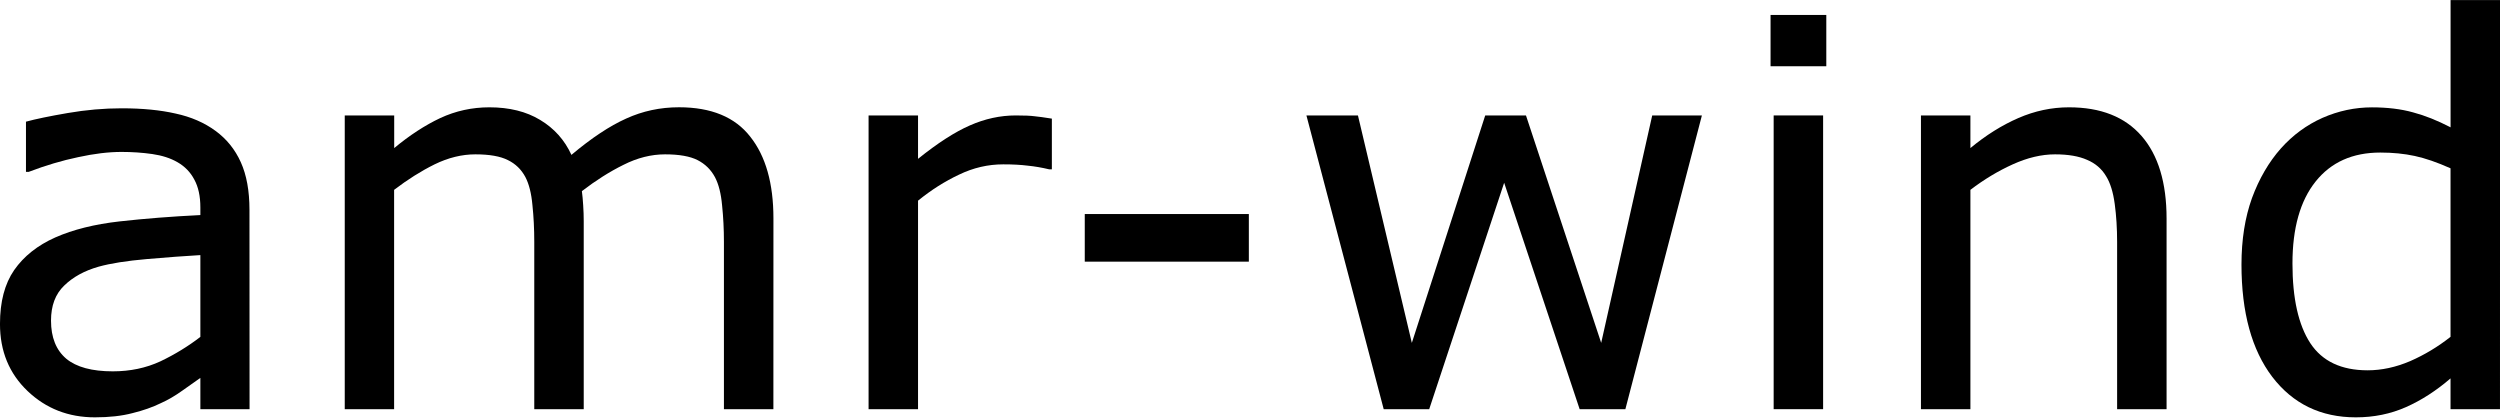
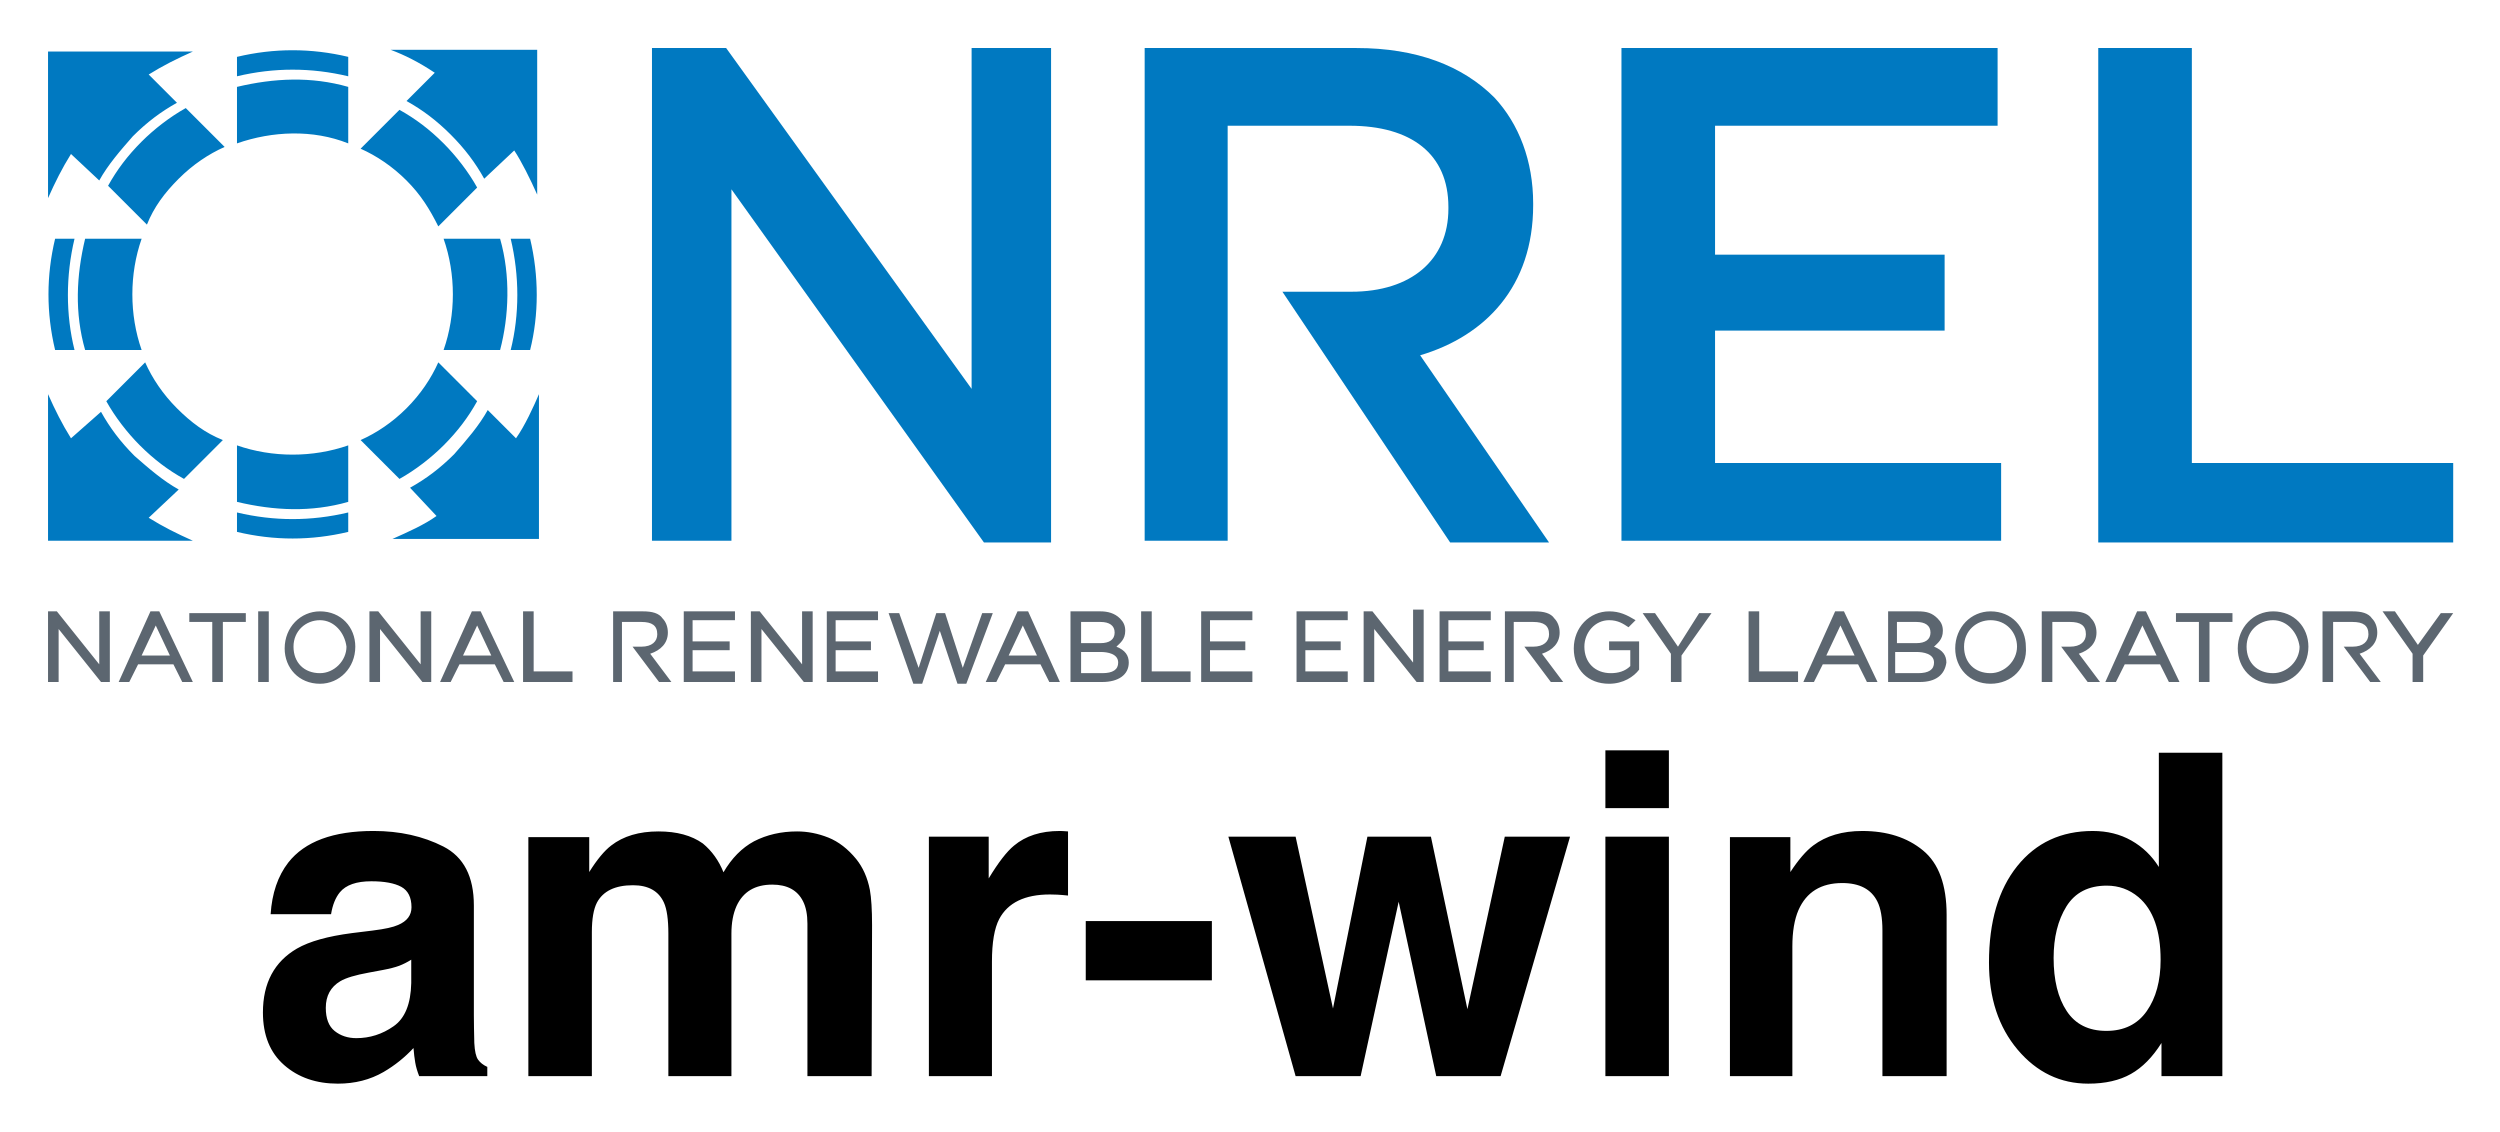
- <svg xmlns="http://www.w3.org/2000/svg" version="1.1" id="svg4" width="55.705" height="9.299">
-   <defs id="defs8" />
-   <g aria-label="amr-wind" id="text2" transform="translate(-0.609375,9.117188)">
-     <path d="M 6.17,0 H 5.074 V -0.697 Q 4.928,-0.598 4.676,-0.416 4.43,-0.24 4.195,-0.135 3.92,0 3.562,0.088 q -0.357,0.094 -0.838,0.094 -0.885,0 -1.5,-0.586 -0.615,-0.586 -0.615,-1.494 0,-0.744 0.316,-1.201 Q 1.248,-3.562 1.84,-3.826 2.438,-4.09 3.275,-4.184 q 0.838,-0.094 1.799,-0.141 v -0.17 q 0,-0.375 -0.135,-0.621 -0.129,-0.246 -0.375,-0.387 -0.234,-0.135 -0.562,-0.182 -0.328,-0.047 -0.686,-0.047 -0.434,0 -0.967,0.117 -0.533,0.111 -1.102,0.328 h -0.059 v -1.119 q 0.322,-0.088 0.932,-0.193 0.609,-0.105 1.201,-0.105 0.691,0 1.201,0.117 0.516,0.111 0.891,0.387 0.369,0.27 0.562,0.697 0.193,0.428 0.193,1.061 z M 5.074,-1.611 v -1.822 q -0.504,0.029 -1.189,0.088 -0.68,0.059 -1.078,0.17 -0.475,0.135 -0.768,0.422 -0.293,0.281 -0.293,0.779 0,0.562 0.34,0.85 0.34,0.281 1.037,0.281 0.58,0 1.061,-0.223 0.48,-0.229 0.891,-0.545 z" id="path10" />
-     <path d="m 17.842,0 h -1.102 v -3.727 q 0,-0.422 -0.041,-0.814 -0.035,-0.393 -0.158,-0.627 -0.135,-0.252 -0.387,-0.381 -0.252,-0.129 -0.727,-0.129 -0.463,0 -0.926,0.234 -0.463,0.229 -0.926,0.586 0.018,0.135 0.029,0.316 0.012,0.176 0.012,0.352 V 0 h -1.102 v -3.727 q 0,-0.434 -0.041,-0.82 -0.035,-0.393 -0.158,-0.627 -0.135,-0.252 -0.387,-0.375 -0.252,-0.129 -0.727,-0.129 -0.451,0 -0.908,0.223 -0.451,0.223 -0.902,0.568 V 0 H 8.291 v -6.545 h 1.102 v 0.727 q 0.516,-0.428 1.025,-0.668 0.516,-0.24 1.096,-0.24 0.668,0 1.131,0.281 0.469,0.281 0.697,0.779 0.668,-0.562 1.219,-0.809 0.551,-0.252 1.178,-0.252 1.078,0 1.588,0.656 0.516,0.65 0.516,1.822 z" id="path12" />
-     <path d="m 24.047,-5.344 h -0.059 q -0.246,-0.059 -0.48,-0.082 -0.229,-0.029 -0.545,-0.029 -0.51,0 -0.984,0.229 -0.475,0.223 -0.914,0.58 V 0 h -1.102 v -6.545 h 1.102 v 0.967 q 0.656,-0.527 1.154,-0.744 0.504,-0.223 1.025,-0.223 0.287,0 0.416,0.018 0.129,0.012 0.387,0.053 z" id="path14" />
-     <path d="m 28.436,-3.287 h -3.656 v -1.061 h 3.656 z" id="path16" />
-     <path d="M 38.531,-6.545 36.826,0 H 35.807 L 34.125,-5.045 32.455,0 H 31.441 L 29.719,-6.545 h 1.148 l 1.201,5.068 1.635,-5.068 h 0.908 l 1.676,5.068 1.137,-5.068 z" id="path18" />
-     <path d="m 41.303,-7.641 h -1.242 v -1.143 h 1.242 z M 41.232,0 h -1.102 v -6.545 h 1.102 z" id="path20" />
-     <path d="m 48.885,0 h -1.102 v -3.727 q 0,-0.451 -0.053,-0.844 -0.053,-0.398 -0.193,-0.621 -0.146,-0.246 -0.422,-0.363 -0.275,-0.123 -0.715,-0.123 -0.451,0 -0.943,0.223 -0.492,0.223 -0.943,0.568 V 0 h -1.102 v -6.545 h 1.102 v 0.727 q 0.516,-0.428 1.066,-0.668 0.551,-0.24 1.131,-0.24 1.061,0 1.617,0.639 0.557,0.639 0.557,1.84 z" id="path22" />
-     <path d="m 56.314,0 h -1.102 v -0.686 q -0.475,0.41 -0.99,0.639 -0.516,0.229 -1.119,0.229 -1.172,0 -1.863,-0.902 -0.686,-0.902 -0.686,-2.502 0,-0.832 0.234,-1.482 0.24,-0.65 0.645,-1.107 0.398,-0.445 0.926,-0.68 0.533,-0.234 1.102,-0.234 0.516,0 0.914,0.111 0.398,0.105 0.838,0.334 v -2.836 h 1.102 z m -1.102,-1.611 v -3.756 q -0.445,-0.199 -0.797,-0.275 -0.352,-0.076 -0.768,-0.076 -0.926,0 -1.441,0.645 -0.516,0.645 -0.516,1.828 0,1.166 0.398,1.775 0.398,0.604 1.277,0.604 0.469,0 0.949,-0.205 0.48,-0.211 0.896,-0.539 z" id="path24" />
-   </g>
+ <svg xmlns="http://www.w3.org/2000/svg" role="img" viewBox="3.78 20.28 141.57 64.07">
+   <path fill="#0079C1" fill-rule="evenodd" d="M28.5 49.5c-.7.5-1.6.9-2.5 1.3h8.3v-8.2c-.3.7-.8 1.8-1.3 2.5l-1.6-1.6c-.5.9-1.2 1.7-1.9 2.5-.8.8-1.6 1.4-2.5 1.9l1.5 1.6zm.1-8.7c-.4.9-1 1.8-1.8 2.6s-1.7 1.4-2.6 1.8l2.2 2.2c.9-.5 1.8-1.2 2.5-1.9.8-.8 1.4-1.6 1.9-2.5l-2.2-2.2zm5.2-.7c.5-2 .5-4.2 0-6.3h-1.1c.5 2.1.5 4.3 0 6.3h1.1zm-1.7 0c.5-1.9.6-4.2 0-6.3h-3.2c.7 2 .7 4.3 0 6.3h3.2zm.8-11.3c.4.6.9 1.6 1.3 2.5v-8.2h-8.3c.8.3 1.6.7 2.5 1.3L26.8 26c.9.5 1.7 1.1 2.5 1.9.8.8 1.4 1.6 1.9 2.5l1.7-1.6zm-8.7-.1c.9.4 1.8 1 2.6 1.8s1.3 1.6 1.8 2.6l2.2-2.2c-.5-.9-1.2-1.8-1.9-2.5-.8-.8-1.6-1.4-2.5-1.9l-2.2 2.2zm-.7-5.2c-2.1-.5-4.2-.5-6.3 0v1.1c2.1-.5 4.2-.5 6.3 0v-1.1zm0 1.7c-2.1-.6-4.2-.5-6.3 0v3.2c2-.7 4.3-.8 6.3 0v-3.2zM9.4 30.5c.5-.9 1.2-1.7 1.9-2.5.8-.8 1.6-1.4 2.5-1.9l-1.6-1.6c.8-.5 1.6-.9 2.5-1.3H6.5v8.3c.4-.9.8-1.7 1.3-2.5l1.6 1.5zm4.9-4.1c-.9.5-1.8 1.2-2.5 1.9-.8.8-1.4 1.6-1.9 2.5l2.2 2.2c.4-1 1-1.8 1.8-2.6s1.7-1.4 2.6-1.8l-2.2-2.2zm-5.7 7.4c-.5 2.1-.6 4.2 0 6.3h3.2c-.7-2-.7-4.3 0-6.3H8.6zm-1.7 0c-.5 2.1-.5 4.2 0 6.3H8c-.5-2-.5-4.2 0-6.3H6.9zm.9 11.3c-.5-.8-.9-1.6-1.3-2.5v8.3h8.2c-.9-.4-1.7-.8-2.5-1.3l1.7-1.6c-.9-.5-1.7-1.2-2.5-1.9-.8-.8-1.4-1.6-1.9-2.5l-1.7 1.5zm2-2.1c.5.9 1.2 1.8 1.9 2.5.8.8 1.6 1.4 2.5 1.9l2.2-2.2c-1-.4-1.8-1-2.6-1.8s-1.4-1.7-1.8-2.6L9.8 43zm7.4 2.5c2 .7 4.3.7 6.3 0v3.2c-2.1.6-4.2.5-6.3 0v-3.2zm0 3.8c2.1.5 4.2.5 6.3 0v1.1c-2.1.5-4.2.5-6.3 0v-1.1z" clip-rule="evenodd" />
+   <path fill="#0079C1" d="M40.7 23h4.2l13.9 19.3V23h4.5v28h-3.8L45.2 31v19.9h-4.5V23zm35.7 13.8h3.9c3.4 0 5.5-1.8 5.5-4.7V32c0-3-2.1-4.6-5.6-4.6h-6.9v23.5h-4.7V23h12c3.4 0 6 1 7.8 2.8 1.4 1.5 2.2 3.6 2.2 6v.1c0 4.6-2.7 7.4-6.4 8.5L91.5 51h-5.6l-9.5-14.2zM95.6 23h21.3v4.4h-16v7.3h13V39h-13v7.5h16.2v4.4H95.6V23zm27 0h5.3v23.5h14.8V51h-20.1V23z" />
+   <path fill="#5C6670" d="M9.9 58.9h-.4l-2.4-3v3h-.6v-4H7l2.4 3v-3h.6v4h-.1zm4.8 0h-.6l-.5-1h-2l-.5 1h-.6l1.8-4h.5l1.9 4zm-2.9-1.5h1.6l-.8-1.7-.8 1.7zm4.6 1.5h-.6v-3.4h-1.3V55h3.2v.5h-1.3v3.4zm2.6 0h-.6v-4h.6v4zm2.9.1c-1.2 0-2-.9-2-2 0-1.2.9-2.1 2-2.1 1.2 0 2 .9 2 2 0 1.2-.9 2.1-2 2.1zm0-3.6c-.8 0-1.5.6-1.5 1.5s.6 1.5 1.5 1.5c.8 0 1.5-.7 1.5-1.5-.1-.8-.7-1.5-1.5-1.5zm6.2 3.5h-.4l-2.4-3v3h-.6v-4h.5l2.4 3v-3h.6v4h-.1zm4.8 0h-.6l-.5-1h-2l-.5 1h-.6l1.8-4h.5l1.9 4zM30 57.4h1.6l-.8-1.7-.8 1.7zm6.2 1.5h-2.8v-4h.6v3.4h2.2v.6zm2.9 0h-.6v-4h1.7c.5 0 .9.1 1.1.4.2.2.3.5.3.8 0 .6-.4 1-1 1.2l1.2 1.6h-.7l-1.5-2h.5c.6 0 .9-.3.9-.7 0-.5-.3-.7-.9-.7H39v3.4zm50.5 0H89v-4h1.7c.5 0 .9.1 1.1.4.2.2.3.5.3.8 0 .6-.4 1-1 1.2l1.2 1.6h-.7l-1.5-2h.5c.6 0 .9-.3.9-.7 0-.5-.3-.7-.9-.7h-1.1v3.4zm30.4 0h-.6v-4h1.7c.5 0 .9.1 1.1.4.2.2.3.5.3.8 0 .6-.4 1-1 1.2l1.2 1.6h-.7l-1.5-2h.5c.6 0 .9-.3.9-.7 0-.5-.3-.7-.9-.7h-1v3.4zm15.9 0h-.6v-4h1.7c.5 0 .9.1 1.1.4.2.2.3.5.3.8 0 .6-.4 1-1 1.2l1.2 1.6h-.6l-1.5-2h.5c.6 0 .9-.3.9-.7 0-.5-.3-.7-.9-.7h-1.1v3.4zm-90.4 0h-3v-4h2.9v.5H43v1.2h2.1v.5H43v1.2h2.4v.6h.1zm4.2 0h-.4l-2.4-3v3h-.6v-4h.5l2.4 3v-3h.6v4h-.1zm3.9 0h-3v-4h2.9v.5h-2.4v1.2h2v.5h-2v1.2h2.4v.6h.1zm4.9.1H58l-1-3-1 3h-.5l-1.4-4h.6l1.1 3.1 1-3.1h.5l1 3.1 1.1-3.1h.6l-1.5 4zm5.3-.1h-.6l-.5-1h-2l-.5 1h-.6l1.8-4h.6l1.8 4zm-2.9-1.5h1.6l-.8-1.7-.8 1.7zm5.3 1.5h-1.8v-4h1.7c.4 0 .8.1 1.1.4.2.2.3.4.3.7 0 .5-.3.7-.5.9.5.2.7.5.7.9 0 .7-.6 1.1-1.5 1.1zm-1.2-.5h1.2c.6 0 .9-.2.9-.6 0-.5-.6-.6-1-.6H65v1.2zm0-1.7h1.1c.5 0 .8-.2.8-.6 0-.4-.3-.6-.8-.6H65v1.2zm6.2 2.2h-2.8v-4h.6v3.4h2.2v.6zm3.6 0h-3v-4h2.9v.5h-2.4v1.2h2v.5h-2v1.2h2.4v.6h.1zm5.4 0h-3v-4h2.9v.5h-2.4v1.2h2v.5h-2v1.2h2.4v.6h.1zm4.2 0H84l-2.4-3v3H81v-4h.5l2.3 2.9v-3h.6v4.1zm3.9 0h-3v-4h2.9v.5h-2.4v1.2h2v.5h-2v1.2h2.4v.6h.1zm6.6.1c-1.2 0-2-.8-2-2s.9-2.1 2-2.1c.6 0 1 .2 1.5.5l-.4.4c-.3-.2-.6-.4-1.1-.4-.8 0-1.4.7-1.4 1.5 0 .9.6 1.5 1.5 1.5.4 0 .8-.1 1.1-.4v-.9h-1.2v-.5h1.7v1.6c-.3.4-.9.8-1.7.8zm4.1-.1h-.6v-1.6L96.8 55h.7l1.3 1.9L100 55h.7L99 57.4v1.5zm6.6 0h-2.8v-4h.6v3.4h2.2v.6zm4.5 0h-.6l-.5-1h-2l-.5 1h-.6l1.8-4h.5l1.9 4zm-2.9-1.5h1.6l-.8-1.7-.8 1.7zm5.3 1.5h-1.8v-4h1.7c.5 0 .8.1 1.1.4.2.2.3.4.3.7 0 .5-.3.7-.5.9.5.2.7.5.7.9-.1.7-.6 1.1-1.5 1.1zm-1.3-.5h1.2c.6 0 .9-.2.9-.6 0-.5-.6-.6-1-.6h-1.2v1.2h.1zm0-1.7h1.1c.5 0 .8-.2.8-.6 0-.4-.3-.6-.8-.6h-1.1v1.2zm5.3 2.3c-1.2 0-2-.9-2-2 0-1.2.9-2.1 2-2.1 1.2 0 2 .9 2 2 .1 1.2-.8 2.1-2 2.1zm0-3.6c-.8 0-1.5.6-1.5 1.5s.6 1.5 1.5 1.5c.8 0 1.5-.7 1.5-1.5s-.6-1.5-1.5-1.5zm10.7 3.5h-.6l-.5-1h-2l-.5 1h-.6l1.8-4h.5l1.9 4zm-2.9-1.5h1.6l-.8-1.7-.8 1.7zm4.6 1.5h-.6v-3.4H127V55h3.2v.5h-1.3v3.4zm3.6.1c-1.2 0-2-.9-2-2 0-1.2.9-2.1 2-2.1 1.2 0 2 .9 2 2 0 1.2-.9 2.1-2 2.1zm0-3.6c-.8 0-1.5.6-1.5 1.5s.6 1.5 1.5 1.5c.8 0 1.5-.7 1.5-1.5-.1-.8-.7-1.5-1.5-1.5zm8.5 3.5h-.6v-1.6l-1.7-2.4h.7l1.3 1.9L142 55h.7l-1.7 2.4v1.5z" />
+   <path d="M27.068 74.627v1.32c-.025 1.186-.357 2.003-1.002 2.449-.641.449-1.345.672-2.106.672-.481 0-.892-.134-1.228-.403-.336-.269-.503-.708-.503-1.313 0-.679.273-1.182.821-1.508.322-.191.86-.35 1.603-.485l.796-.149c.4-.074.711-.156.941-.241.227-.088.453-.202.676-.343zm-2.152-1.656l-1.207.149c-1.366.177-2.403.467-3.111.874-1.285.747-1.929 1.954-1.929 3.62 0 1.285.403 2.279 1.203 2.98.8.701 1.812 1.051 3.04 1.051.963 0 1.826-.219 2.591-.662.637-.372 1.2-.825 1.692-1.355.025.308.057.58.099.821.039.241.117.499.223.771h3.858v-.524c-.234-.106-.407-.244-.524-.411-.117-.163-.188-.478-.212-.945-.014-.612-.025-1.136-.025-1.568v-6.218c0-1.635-.573-2.746-1.727-3.337-1.154-.587-2.474-.881-3.957-.881-2.283 0-3.889.595-4.827 1.791-.591.764-.92 1.738-.998 2.923h3.422c.085-.524.251-.938.499-1.242.347-.418.941-.623 1.78-.623.747 0 1.313.106 1.699.315.382.212.577.598.577 1.154 0 .457-.251.789-.757 1.005-.283.127-.754.23-1.409.311zm.188-5.673zm25.58.411c-.58-.23-1.168-.347-1.766-.347-.895 0-1.709.184-2.438.559-.69.372-1.267.959-1.731 1.755-.265-.665-.655-1.207-1.168-1.631-.641-.457-1.476-.683-2.513-.683-1.097 0-1.989.265-2.675.796-.389.297-.807.8-1.246 1.504v-1.978h-3.447v13.537h3.596v-8.161c0-.74.096-1.295.287-1.667.35-.655 1.03-.984 2.042-.984.871 0 1.455.329 1.752.984.166.365.251.948.251 1.755v8.072h3.571v-8.072c0-.609.096-1.125.287-1.557.372-.814 1.048-1.217 2.028-1.217.846 0 1.426.315 1.741.945.166.329.248.754.248 1.267v8.635h3.635l.025-8.547c0-.881-.042-1.547-.124-2.003-.134-.69-.393-1.27-.771-1.741-.474-.58-1.002-.987-1.582-1.221zm13.271-.368c-.046-.004-.103-.004-.17-.004-1.062 0-1.925.276-2.587.832-.407.333-.885.952-1.43 1.854v-2.364h-3.387v13.561H59.952V74.74c0-1.09.138-1.893.411-2.417.492-.927 1.447-1.391 2.874-1.391.11 0 .251.004.425.011.173.011.372.025.598.05v-3.631c-.159-.011-.262-.014-.304-.021zm1.309 5.096v3.358h7.142v-3.358zm15.95-4.778l-1.95 9.729-2.116-9.729h-3.808L77.148 81.22h3.681l2.155-9.877 2.127 9.877h3.645l3.932-13.561h-3.695l-2.116 9.768-2.067-9.768zm17.072-1.617v-3.274h-3.596v3.274zm-3.596 1.617v13.561h3.596V67.659zm17.985.779c-.892-.736-2.038-1.101-3.44-1.101-1.122 0-2.046.273-2.775.821-.407.304-.839.807-1.295 1.504v-1.978h-3.422v13.537h3.535v-7.34c0-.839.113-1.525.347-2.067.449-1.019 1.274-1.529 2.477-1.529.977 0 1.642.347 1.989 1.044.191.382.287.931.287 1.642v8.249h3.635V72.09c0-1.702-.446-2.92-1.338-3.652zm-4.746-1.14zm16.545.58c-.637-.361-1.366-.541-2.187-.541-1.784 0-3.21.662-4.275 1.989-1.065 1.327-1.6 3.15-1.6 5.464 0 2.007.541 3.649 1.624 4.933 1.083 1.281 2.417 1.922 3.999 1.922.963 0 1.766-.184 2.414-.549.648-.365 1.224-.948 1.731-1.755v1.879h3.447V62.906h-3.596v6.469c-.4-.637-.917-1.136-1.557-1.497zm.871 9.661c-.52.743-1.285 1.118-2.286 1.118-1.005 0-1.755-.375-2.247-1.125-.495-.75-.74-1.752-.74-3.005 0-1.161.241-2.134.726-2.92.488-.782 1.249-1.175 2.286-1.175.679 0 1.274.216 1.791.648.839.711 1.256 1.9 1.256 3.557 0 1.189-.262 2.155-.786 2.902z" />
</svg>
